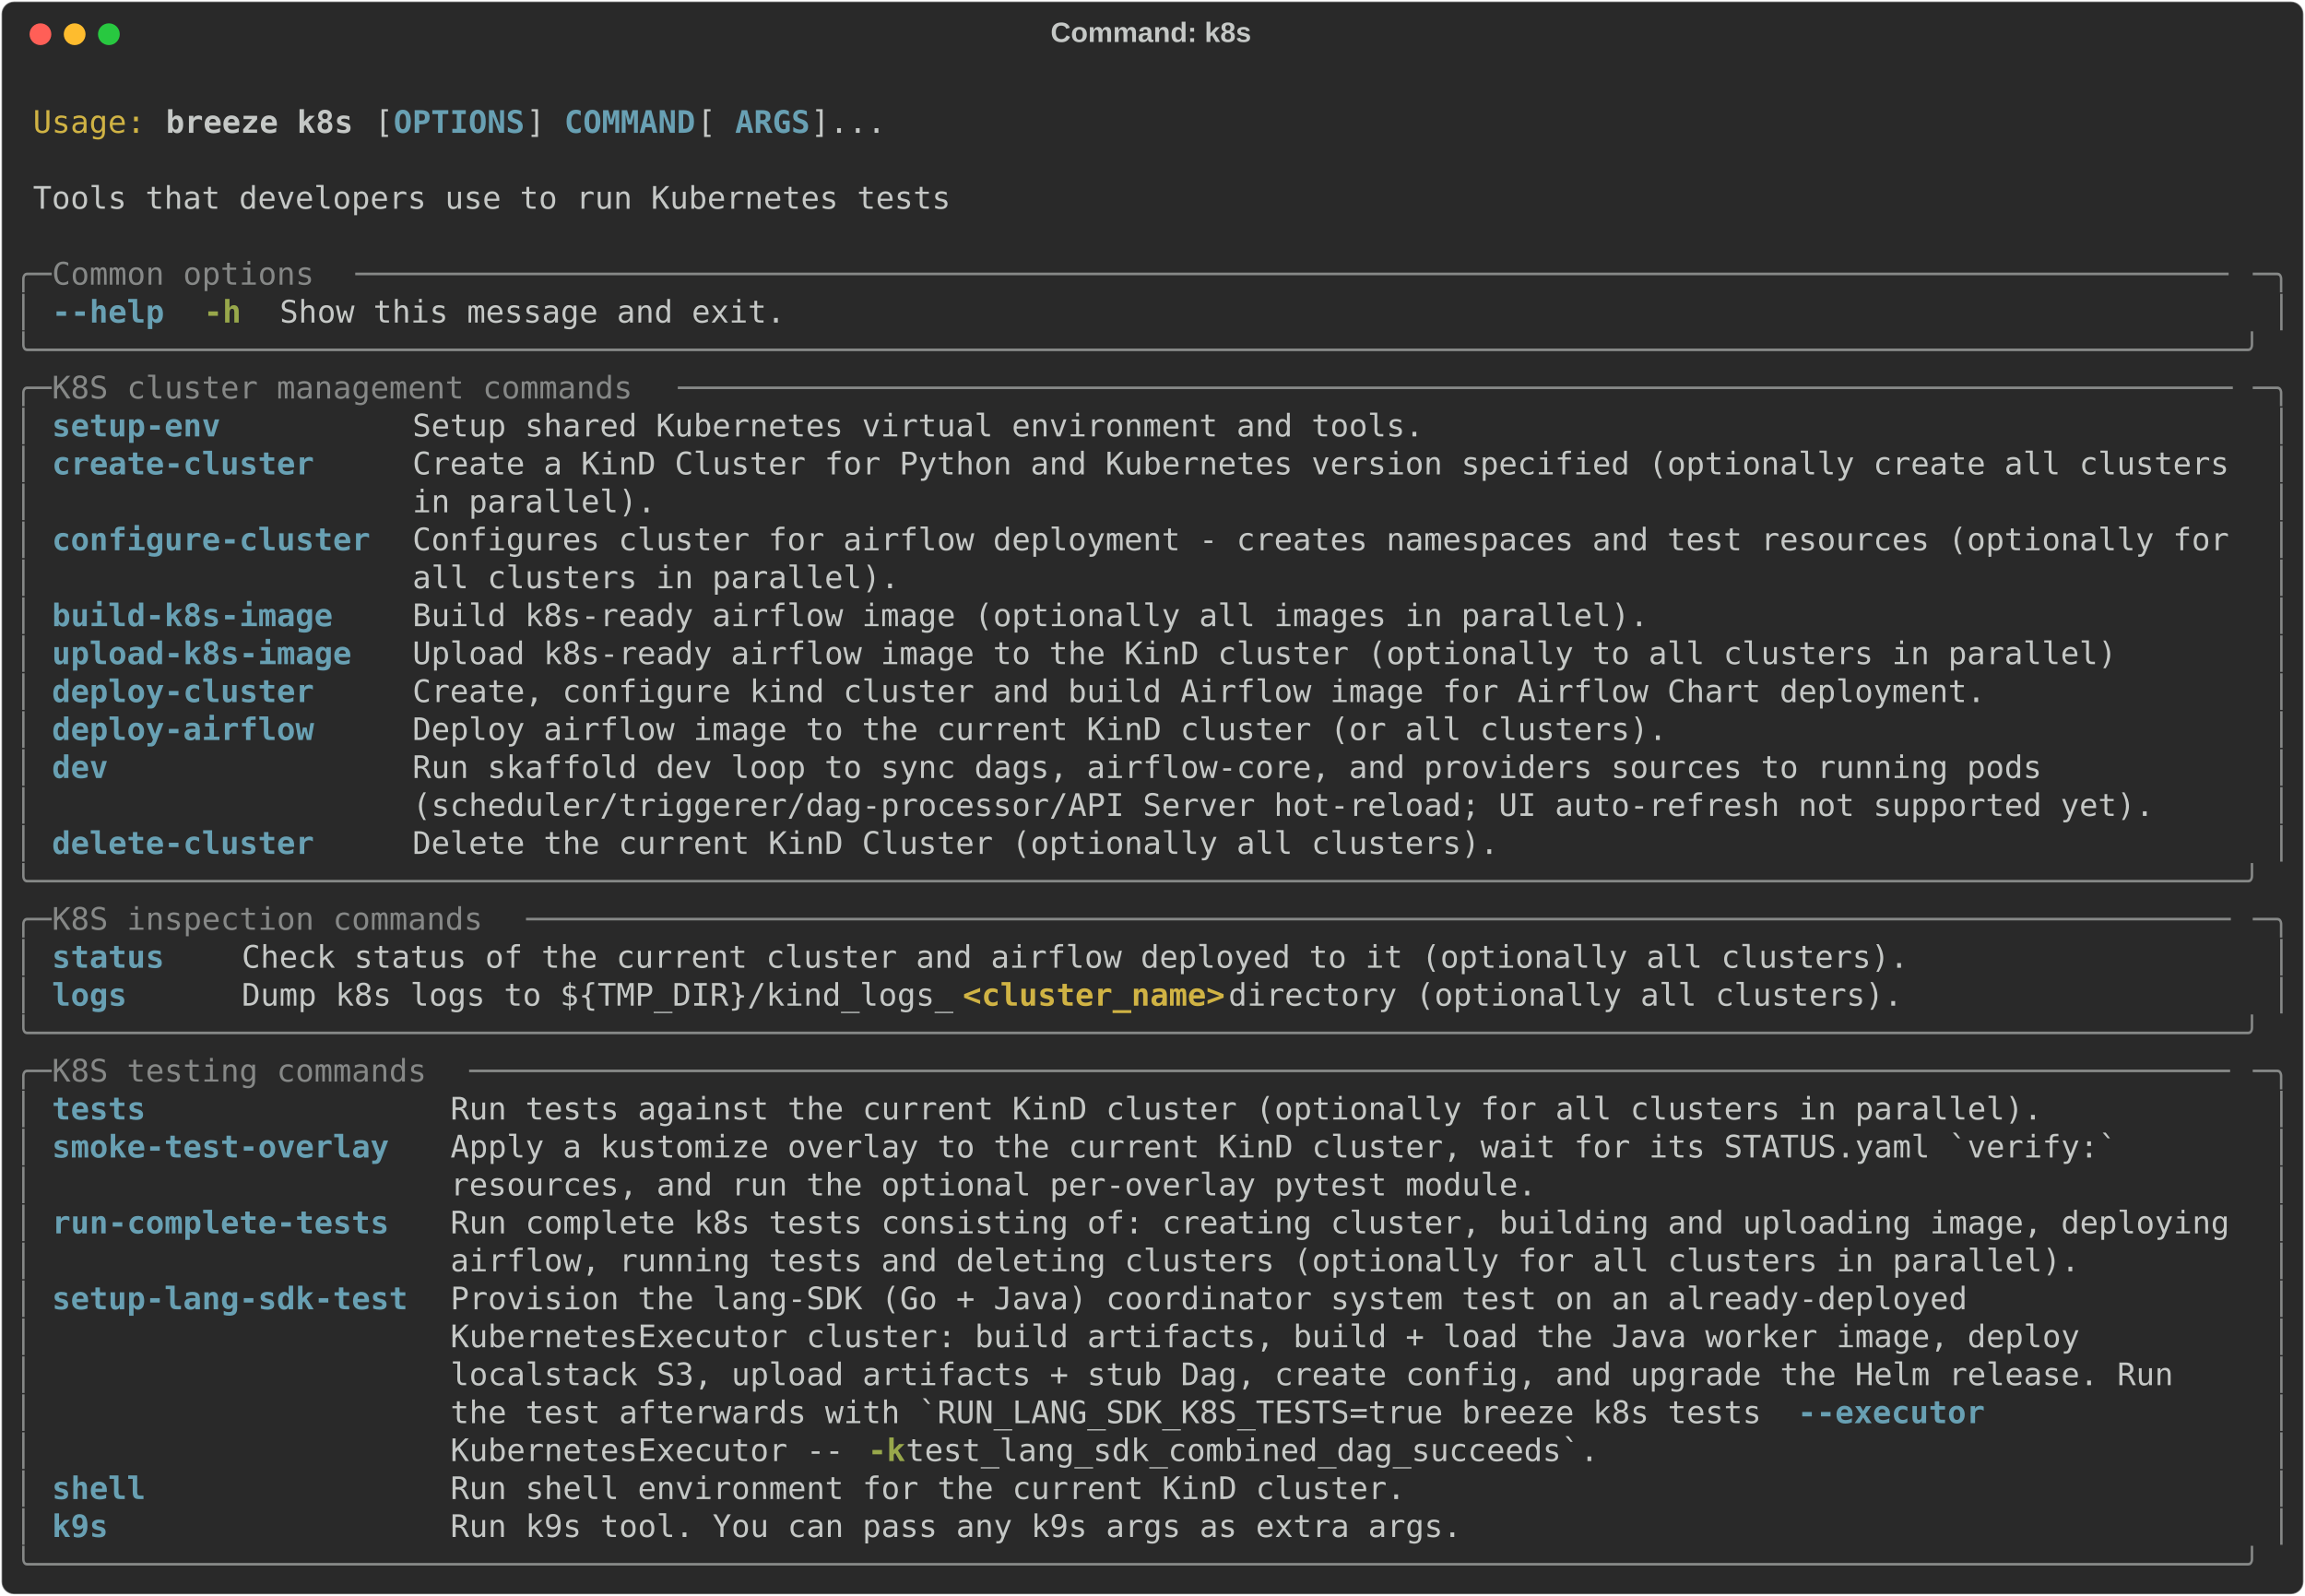
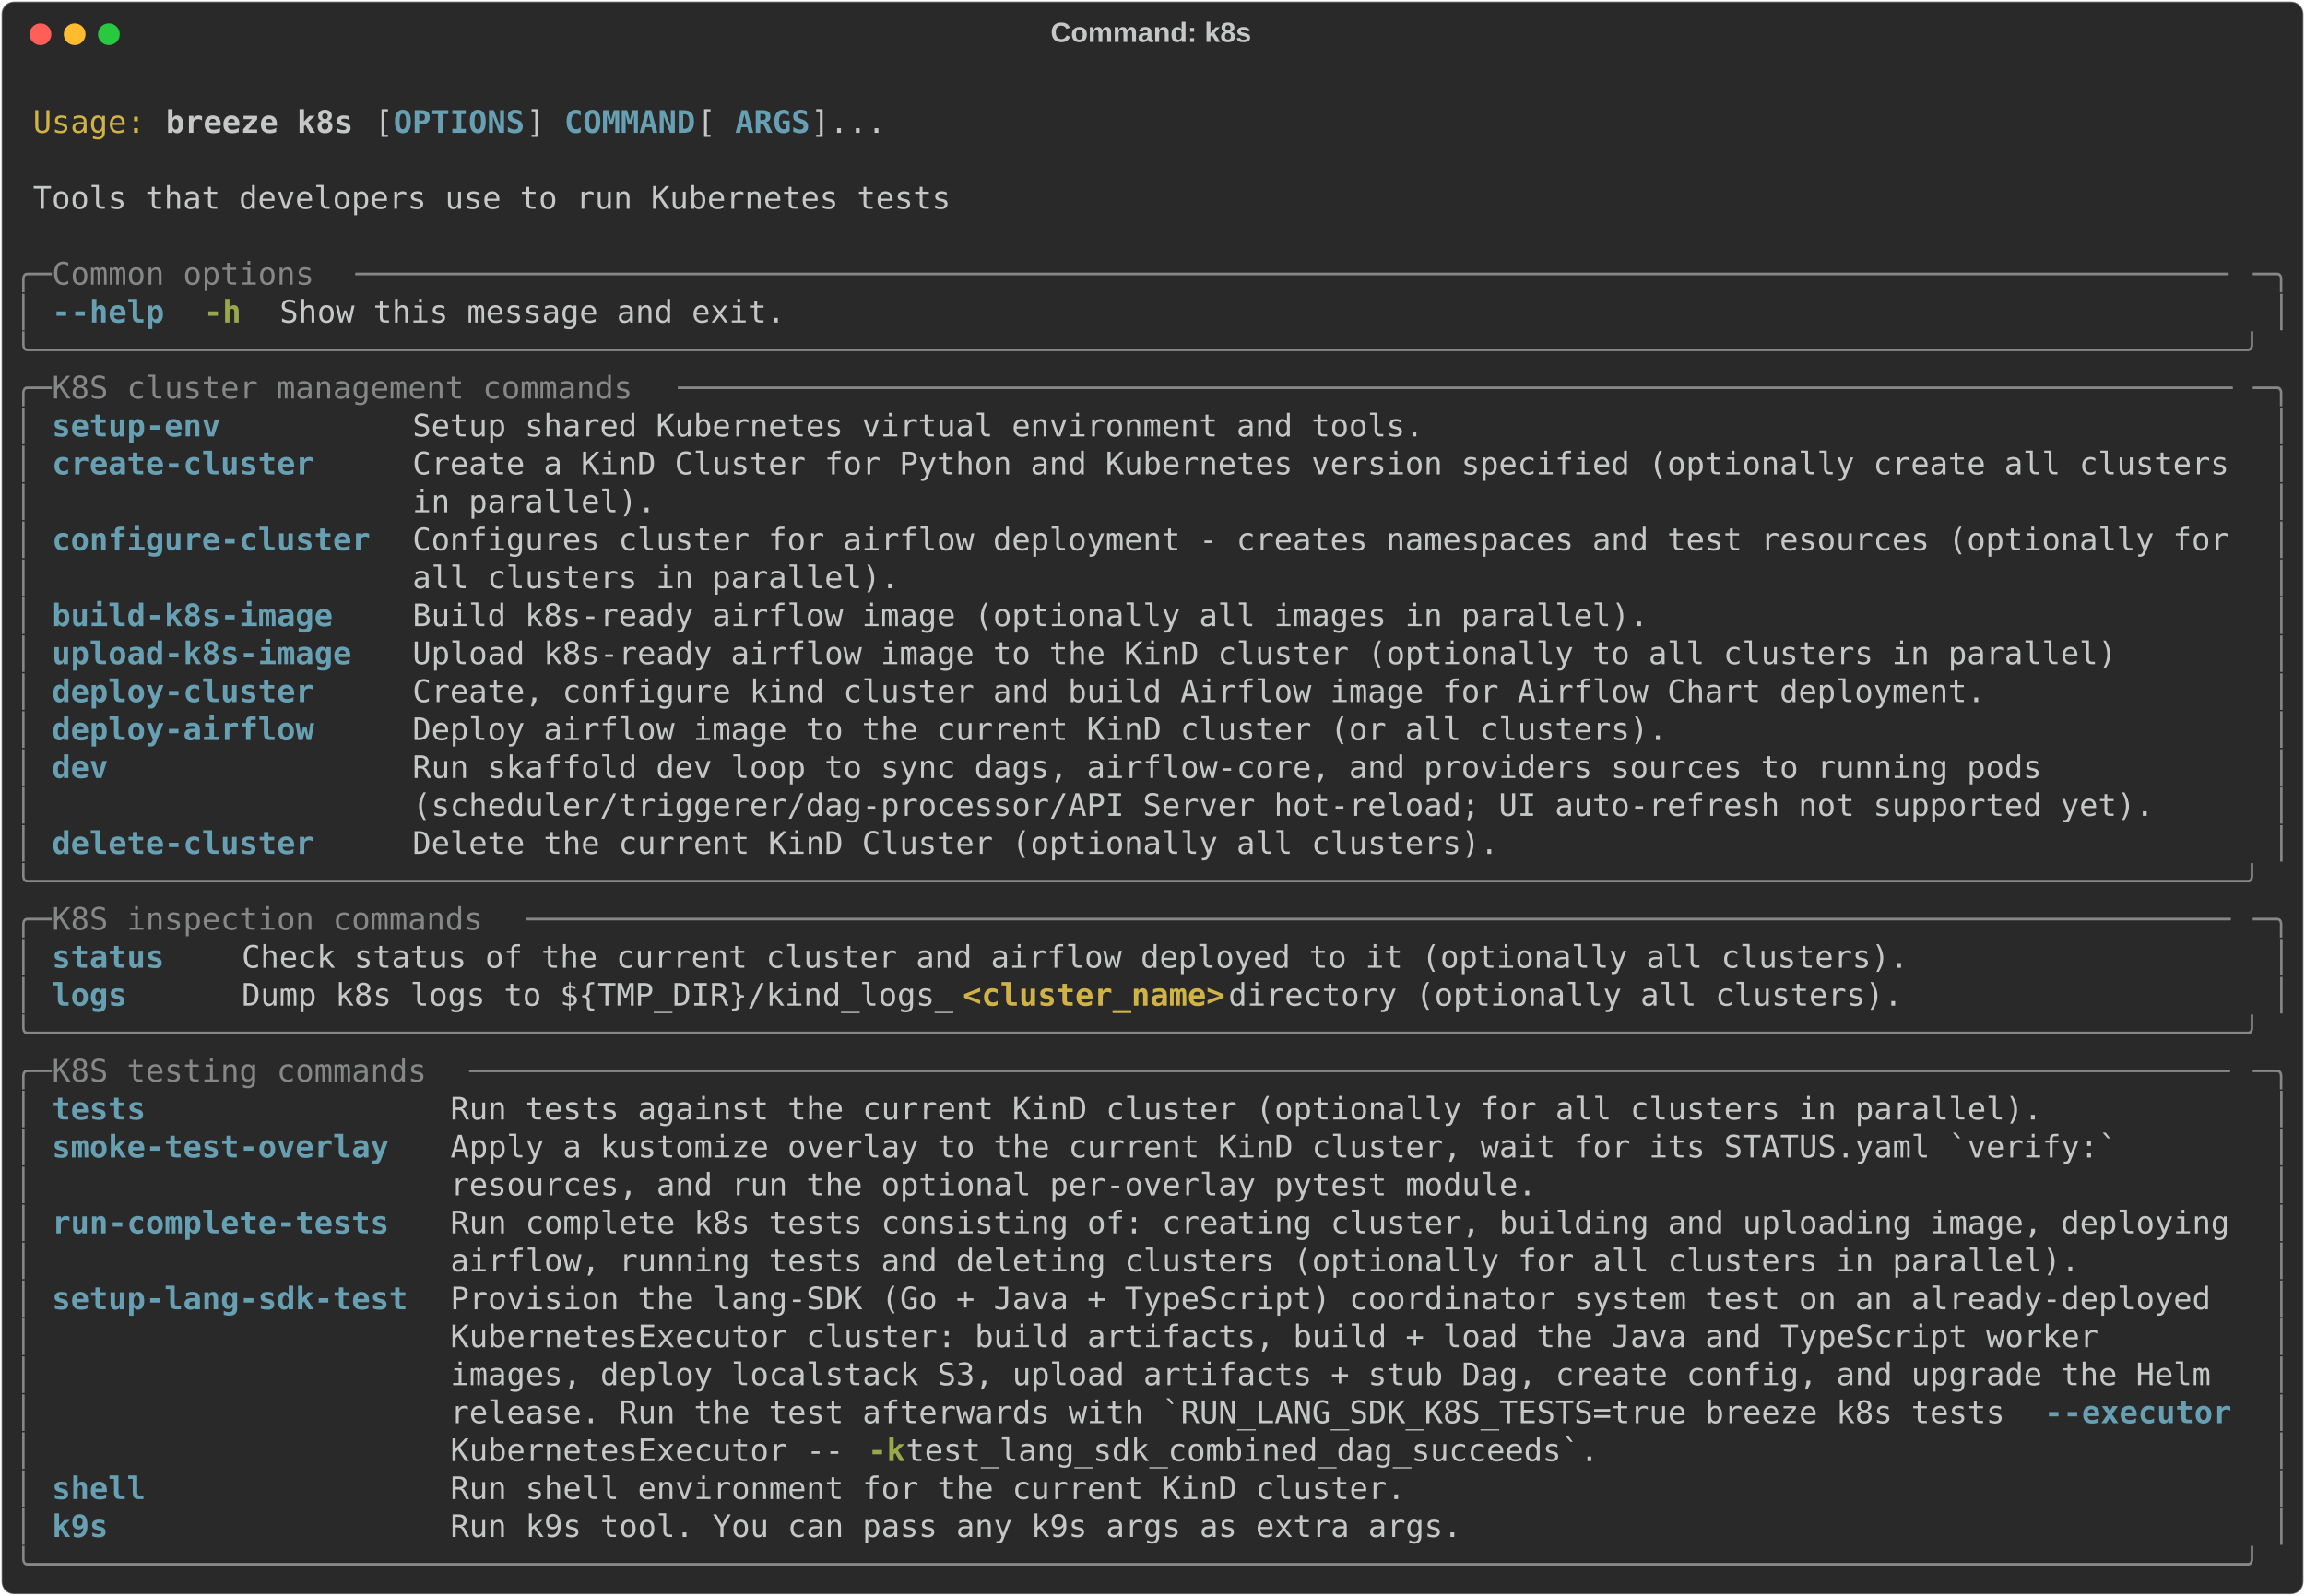
<svg xmlns="http://www.w3.org/2000/svg" class="rich-terminal" viewBox="0 0 1482 1026.0">
  <style>

    @font-face {
        font-family: "Fira Code";
        src: local("FiraCode-Regular"),
                url("https://cdnjs.cloudflare.com/ajax/libs/firacode/6.2.0/woff2/FiraCode-Regular.woff2") format("woff2"),
                url("https://cdnjs.cloudflare.com/ajax/libs/firacode/6.2.0/woff/FiraCode-Regular.woff") format("woff");
        font-style: normal;
        font-weight: 400;
    }
    @font-face {
        font-family: "Fira Code";
        src: local("FiraCode-Bold"),
                url("https://cdnjs.cloudflare.com/ajax/libs/firacode/6.2.0/woff2/FiraCode-Bold.woff2") format("woff2"),
                url("https://cdnjs.cloudflare.com/ajax/libs/firacode/6.2.0/woff/FiraCode-Bold.woff") format("woff");
        font-style: bold;
        font-weight: 700;
    }

    .breeze-k8s-matrix {
        font-family: Fira Code, monospace;
        font-size: 20px;
        line-height: 24.4px;
        font-variant-east-asian: full-width;
    }

    .breeze-k8s-title {
        font-size: 18px;
        font-weight: bold;
        font-family: arial;
    }

    .breeze-k8s-r1 { fill: #c5c8c6 }
.breeze-k8s-r2 { fill: #d0b344 }
.breeze-k8s-r3 { fill: #c5c8c6;font-weight: bold }
.breeze-k8s-r4 { fill: #68a0b3;font-weight: bold }
.breeze-k8s-r5 { fill: #868887 }
.breeze-k8s-r6 { fill: #98a84b;font-weight: bold }
.breeze-k8s-r7 { fill: #d0b344;font-weight: bold }
    </style>
  <defs>
    <clipPath id="breeze-k8s-clip-terminal">
      <rect x="0" y="0" width="1463.0" height="975.0" />
    </clipPath>
    <clipPath id="breeze-k8s-line-0">
      <rect x="0" y="1.5" width="1464" height="24.65" />
    </clipPath>
    <clipPath id="breeze-k8s-line-1">
      <rect x="0" y="25.9" width="1464" height="24.65" />
    </clipPath>
    <clipPath id="breeze-k8s-line-2">
      <rect x="0" y="50.3" width="1464" height="24.65" />
    </clipPath>
    <clipPath id="breeze-k8s-line-3">
      <rect x="0" y="74.7" width="1464" height="24.65" />
    </clipPath>
    <clipPath id="breeze-k8s-line-4">
      <rect x="0" y="99.1" width="1464" height="24.65" />
    </clipPath>
    <clipPath id="breeze-k8s-line-5">
      <rect x="0" y="123.5" width="1464" height="24.65" />
    </clipPath>
    <clipPath id="breeze-k8s-line-6">
      <rect x="0" y="147.9" width="1464" height="24.65" />
    </clipPath>
    <clipPath id="breeze-k8s-line-7">
      <rect x="0" y="172.3" width="1464" height="24.65" />
    </clipPath>
    <clipPath id="breeze-k8s-line-8">
      <rect x="0" y="196.7" width="1464" height="24.65" />
    </clipPath>
    <clipPath id="breeze-k8s-line-9">
      <rect x="0" y="221.1" width="1464" height="24.65" />
    </clipPath>
    <clipPath id="breeze-k8s-line-10">
      <rect x="0" y="245.5" width="1464" height="24.65" />
    </clipPath>
    <clipPath id="breeze-k8s-line-11">
      <rect x="0" y="269.9" width="1464" height="24.65" />
    </clipPath>
    <clipPath id="breeze-k8s-line-12">
      <rect x="0" y="294.3" width="1464" height="24.65" />
    </clipPath>
    <clipPath id="breeze-k8s-line-13">
      <rect x="0" y="318.7" width="1464" height="24.65" />
    </clipPath>
    <clipPath id="breeze-k8s-line-14">
      <rect x="0" y="343.1" width="1464" height="24.65" />
    </clipPath>
    <clipPath id="breeze-k8s-line-15">
      <rect x="0" y="367.5" width="1464" height="24.65" />
    </clipPath>
    <clipPath id="breeze-k8s-line-16">
      <rect x="0" y="391.9" width="1464" height="24.65" />
    </clipPath>
    <clipPath id="breeze-k8s-line-17">
      <rect x="0" y="416.3" width="1464" height="24.65" />
    </clipPath>
    <clipPath id="breeze-k8s-line-18">
      <rect x="0" y="440.7" width="1464" height="24.65" />
    </clipPath>
    <clipPath id="breeze-k8s-line-19">
      <rect x="0" y="465.1" width="1464" height="24.65" />
    </clipPath>
    <clipPath id="breeze-k8s-line-20">
      <rect x="0" y="489.5" width="1464" height="24.65" />
    </clipPath>
    <clipPath id="breeze-k8s-line-21">
      <rect x="0" y="513.9" width="1464" height="24.65" />
    </clipPath>
    <clipPath id="breeze-k8s-line-22">
      <rect x="0" y="538.3" width="1464" height="24.65" />
    </clipPath>
    <clipPath id="breeze-k8s-line-23">
      <rect x="0" y="562.7" width="1464" height="24.65" />
    </clipPath>
    <clipPath id="breeze-k8s-line-24">
      <rect x="0" y="587.1" width="1464" height="24.65" />
    </clipPath>
    <clipPath id="breeze-k8s-line-25">
      <rect x="0" y="611.5" width="1464" height="24.65" />
    </clipPath>
    <clipPath id="breeze-k8s-line-26">
      <rect x="0" y="635.9" width="1464" height="24.65" />
    </clipPath>
    <clipPath id="breeze-k8s-line-27">
      <rect x="0" y="660.3" width="1464" height="24.65" />
    </clipPath>
    <clipPath id="breeze-k8s-line-28">
      <rect x="0" y="684.7" width="1464" height="24.65" />
    </clipPath>
    <clipPath id="breeze-k8s-line-29">
      <rect x="0" y="709.1" width="1464" height="24.65" />
    </clipPath>
    <clipPath id="breeze-k8s-line-30">
      <rect x="0" y="733.5" width="1464" height="24.65" />
    </clipPath>
    <clipPath id="breeze-k8s-line-31">
      <rect x="0" y="757.9" width="1464" height="24.65" />
    </clipPath>
    <clipPath id="breeze-k8s-line-32">
      <rect x="0" y="782.3" width="1464" height="24.65" />
    </clipPath>
    <clipPath id="breeze-k8s-line-33">
      <rect x="0" y="806.7" width="1464" height="24.65" />
    </clipPath>
    <clipPath id="breeze-k8s-line-34">
      <rect x="0" y="831.1" width="1464" height="24.65" />
    </clipPath>
    <clipPath id="breeze-k8s-line-35">
      <rect x="0" y="855.5" width="1464" height="24.65" />
    </clipPath>
    <clipPath id="breeze-k8s-line-36">
      <rect x="0" y="879.9" width="1464" height="24.65" />
    </clipPath>
    <clipPath id="breeze-k8s-line-37">
      <rect x="0" y="904.3" width="1464" height="24.65" />
    </clipPath>
    <clipPath id="breeze-k8s-line-38">
      <rect x="0" y="928.7" width="1464" height="24.65" />
    </clipPath>
  </defs>
  <rect fill="#292929" stroke="rgba(255,255,255,0.35)" stroke-width="1" x="1" y="1" width="1480" height="1024" rx="8" />
  <text class="breeze-k8s-title" fill="#c5c8c6" text-anchor="middle" x="740" y="27">Command: k8s</text>
  <g transform="translate(26,22)">
    <circle cx="0" cy="0" r="7" fill="#ff5f57" />
    <circle cx="22" cy="0" r="7" fill="#febc2e" />
    <circle cx="44" cy="0" r="7" fill="#28c840" />
  </g>
  <g transform="translate(9, 41)" clip-path="url(#breeze-k8s-clip-terminal)">
    <g class="breeze-k8s-matrix">
      <text class="breeze-k8s-r1" x="1464" y="20" textLength="12.2" clip-path="url(#breeze-k8s-line-0)">
</text>
      <text class="breeze-k8s-r2" x="12.2" y="44.4" textLength="73.2" clip-path="url(#breeze-k8s-line-1)">Usage:</text>
      <text class="breeze-k8s-r3" x="97.6" y="44.4" textLength="122" clip-path="url(#breeze-k8s-line-1)">breeze k8s</text>
      <text class="breeze-k8s-r1" x="231.8" y="44.4" textLength="12.2" clip-path="url(#breeze-k8s-line-1)">[</text>
      <text class="breeze-k8s-r4" x="244" y="44.4" textLength="85.4" clip-path="url(#breeze-k8s-line-1)">OPTIONS</text>
      <text class="breeze-k8s-r1" x="329.4" y="44.4" textLength="24.4" clip-path="url(#breeze-k8s-line-1)">] </text>
      <text class="breeze-k8s-r4" x="353.8" y="44.4" textLength="85.4" clip-path="url(#breeze-k8s-line-1)">COMMAND</text>
      <text class="breeze-k8s-r1" x="439.2" y="44.4" textLength="24.4" clip-path="url(#breeze-k8s-line-1)"> [</text>
      <text class="breeze-k8s-r4" x="463.6" y="44.4" textLength="48.8" clip-path="url(#breeze-k8s-line-1)">ARGS</text>
      <text class="breeze-k8s-r1" x="512.4" y="44.4" textLength="48.8" clip-path="url(#breeze-k8s-line-1)">]...</text>
      <text class="breeze-k8s-r1" x="1464" y="44.4" textLength="12.2" clip-path="url(#breeze-k8s-line-1)">
</text>
      <text class="breeze-k8s-r1" x="1464" y="68.8" textLength="12.2" clip-path="url(#breeze-k8s-line-2)">
</text>
      <text class="breeze-k8s-r1" x="12.2" y="93.2" textLength="597.8" clip-path="url(#breeze-k8s-line-3)">Tools that developers use to run Kubernetes tests</text>
      <text class="breeze-k8s-r1" x="1464" y="93.2" textLength="12.2" clip-path="url(#breeze-k8s-line-3)">
</text>
      <text class="breeze-k8s-r1" x="1464" y="117.6" textLength="12.2" clip-path="url(#breeze-k8s-line-4)">
</text>
      <text class="breeze-k8s-r5" x="0" y="142" textLength="24.4" clip-path="url(#breeze-k8s-line-5)">╭─</text>
      <text class="breeze-k8s-r5" x="24.4" y="142" textLength="195.2" clip-path="url(#breeze-k8s-line-5)"> Common options </text>
      <text class="breeze-k8s-r5" x="219.6" y="142" textLength="1220" clip-path="url(#breeze-k8s-line-5)">────────────────────────────────────────────────────────────────────────────────────────────────────</text>
      <text class="breeze-k8s-r5" x="1439.6" y="142" textLength="24.4" clip-path="url(#breeze-k8s-line-5)">─╮</text>
      <text class="breeze-k8s-r1" x="1464" y="142" textLength="12.2" clip-path="url(#breeze-k8s-line-5)">
</text>
      <text class="breeze-k8s-r5" x="0" y="166.4" textLength="12.2" clip-path="url(#breeze-k8s-line-6)">│</text>
      <text class="breeze-k8s-r4" x="24.4" y="166.4" textLength="73.2" clip-path="url(#breeze-k8s-line-6)">--help</text>
      <text class="breeze-k8s-r6" x="122" y="166.4" textLength="24.4" clip-path="url(#breeze-k8s-line-6)">-h</text>
      <text class="breeze-k8s-r1" x="170.8" y="166.4" textLength="329.4" clip-path="url(#breeze-k8s-line-6)">Show this message and exit.</text>
      <text class="breeze-k8s-r5" x="1451.8" y="166.4" textLength="12.2" clip-path="url(#breeze-k8s-line-6)">│</text>
      <text class="breeze-k8s-r1" x="1464" y="166.4" textLength="12.2" clip-path="url(#breeze-k8s-line-6)">
</text>
      <text class="breeze-k8s-r5" x="0" y="190.8" textLength="1464" clip-path="url(#breeze-k8s-line-7)">╰──────────────────────────────────────────────────────────────────────────────────────────────────────────────────────╯</text>
      <text class="breeze-k8s-r1" x="1464" y="190.8" textLength="12.2" clip-path="url(#breeze-k8s-line-7)">
</text>
      <text class="breeze-k8s-r5" x="0" y="215.2" textLength="24.4" clip-path="url(#breeze-k8s-line-8)">╭─</text>
      <text class="breeze-k8s-r5" x="24.4" y="215.2" textLength="402.6" clip-path="url(#breeze-k8s-line-8)"> K8S cluster management commands </text>
      <text class="breeze-k8s-r5" x="427" y="215.2" textLength="1012.6" clip-path="url(#breeze-k8s-line-8)">───────────────────────────────────────────────────────────────────────────────────</text>
      <text class="breeze-k8s-r5" x="1439.6" y="215.2" textLength="24.4" clip-path="url(#breeze-k8s-line-8)">─╮</text>
      <text class="breeze-k8s-r1" x="1464" y="215.2" textLength="12.2" clip-path="url(#breeze-k8s-line-8)">
</text>
      <text class="breeze-k8s-r5" x="0" y="239.6" textLength="12.2" clip-path="url(#breeze-k8s-line-9)">│</text>
      <text class="breeze-k8s-r4" x="24.4" y="239.6" textLength="207.4" clip-path="url(#breeze-k8s-line-9)">setup-env        </text>
      <text class="breeze-k8s-r1" x="256.2" y="239.6" textLength="1183.4" clip-path="url(#breeze-k8s-line-9)">Setup shared Kubernetes virtual environment and tools.                                           </text>
      <text class="breeze-k8s-r5" x="1451.8" y="239.6" textLength="12.2" clip-path="url(#breeze-k8s-line-9)">│</text>
      <text class="breeze-k8s-r1" x="1464" y="239.6" textLength="12.2" clip-path="url(#breeze-k8s-line-9)">
</text>
      <text class="breeze-k8s-r5" x="0" y="264" textLength="12.2" clip-path="url(#breeze-k8s-line-10)">│</text>
      <text class="breeze-k8s-r4" x="24.4" y="264" textLength="207.4" clip-path="url(#breeze-k8s-line-10)">create-cluster   </text>
      <text class="breeze-k8s-r1" x="256.2" y="264" textLength="1183.4" clip-path="url(#breeze-k8s-line-10)">Create a KinD Cluster for Python and Kubernetes version specified (optionally create all clusters</text>
      <text class="breeze-k8s-r5" x="1451.8" y="264" textLength="12.2" clip-path="url(#breeze-k8s-line-10)">│</text>
      <text class="breeze-k8s-r1" x="1464" y="264" textLength="12.2" clip-path="url(#breeze-k8s-line-10)">
</text>
      <text class="breeze-k8s-r5" x="0" y="288.4" textLength="12.2" clip-path="url(#breeze-k8s-line-11)">│</text>
      <text class="breeze-k8s-r1" x="256.2" y="288.4" textLength="1183.4" clip-path="url(#breeze-k8s-line-11)">in parallel).                                                                                    </text>
      <text class="breeze-k8s-r5" x="1451.8" y="288.4" textLength="12.2" clip-path="url(#breeze-k8s-line-11)">│</text>
      <text class="breeze-k8s-r1" x="1464" y="288.4" textLength="12.2" clip-path="url(#breeze-k8s-line-11)">
</text>
      <text class="breeze-k8s-r5" x="0" y="312.8" textLength="12.2" clip-path="url(#breeze-k8s-line-12)">│</text>
      <text class="breeze-k8s-r4" x="24.4" y="312.8" textLength="207.4" clip-path="url(#breeze-k8s-line-12)">configure-cluster</text>
      <text class="breeze-k8s-r1" x="256.2" y="312.8" textLength="1183.4" clip-path="url(#breeze-k8s-line-12)">Configures cluster for airflow deployment - creates namespaces and test resources (optionally for</text>
      <text class="breeze-k8s-r5" x="1451.8" y="312.8" textLength="12.2" clip-path="url(#breeze-k8s-line-12)">│</text>
      <text class="breeze-k8s-r1" x="1464" y="312.8" textLength="12.2" clip-path="url(#breeze-k8s-line-12)">
</text>
      <text class="breeze-k8s-r5" x="0" y="337.2" textLength="12.2" clip-path="url(#breeze-k8s-line-13)">│</text>
      <text class="breeze-k8s-r1" x="256.2" y="337.2" textLength="1183.4" clip-path="url(#breeze-k8s-line-13)">all clusters in parallel).                                                                       </text>
      <text class="breeze-k8s-r5" x="1451.8" y="337.2" textLength="12.2" clip-path="url(#breeze-k8s-line-13)">│</text>
      <text class="breeze-k8s-r1" x="1464" y="337.2" textLength="12.2" clip-path="url(#breeze-k8s-line-13)">
</text>
      <text class="breeze-k8s-r5" x="0" y="361.6" textLength="12.2" clip-path="url(#breeze-k8s-line-14)">│</text>
      <text class="breeze-k8s-r4" x="24.4" y="361.6" textLength="207.4" clip-path="url(#breeze-k8s-line-14)">build-k8s-image  </text>
      <text class="breeze-k8s-r1" x="256.2" y="361.6" textLength="1183.4" clip-path="url(#breeze-k8s-line-14)">Build k8s-ready airflow image (optionally all images in parallel).                               </text>
      <text class="breeze-k8s-r5" x="1451.8" y="361.6" textLength="12.2" clip-path="url(#breeze-k8s-line-14)">│</text>
      <text class="breeze-k8s-r1" x="1464" y="361.6" textLength="12.2" clip-path="url(#breeze-k8s-line-14)">
</text>
      <text class="breeze-k8s-r5" x="0" y="386" textLength="12.2" clip-path="url(#breeze-k8s-line-15)">│</text>
      <text class="breeze-k8s-r4" x="24.4" y="386" textLength="207.4" clip-path="url(#breeze-k8s-line-15)">upload-k8s-image </text>
      <text class="breeze-k8s-r1" x="256.2" y="386" textLength="1183.4" clip-path="url(#breeze-k8s-line-15)">Upload k8s-ready airflow image to the KinD cluster (optionally to all clusters in parallel)      </text>
      <text class="breeze-k8s-r5" x="1451.8" y="386" textLength="12.2" clip-path="url(#breeze-k8s-line-15)">│</text>
      <text class="breeze-k8s-r1" x="1464" y="386" textLength="12.2" clip-path="url(#breeze-k8s-line-15)">
</text>
      <text class="breeze-k8s-r5" x="0" y="410.4" textLength="12.2" clip-path="url(#breeze-k8s-line-16)">│</text>
      <text class="breeze-k8s-r4" x="24.4" y="410.4" textLength="207.4" clip-path="url(#breeze-k8s-line-16)">deploy-cluster   </text>
      <text class="breeze-k8s-r1" x="256.2" y="410.4" textLength="1183.4" clip-path="url(#breeze-k8s-line-16)">Create, configure kind cluster and build Airflow image for Airflow Chart deployment.             </text>
      <text class="breeze-k8s-r5" x="1451.8" y="410.4" textLength="12.2" clip-path="url(#breeze-k8s-line-16)">│</text>
      <text class="breeze-k8s-r1" x="1464" y="410.4" textLength="12.2" clip-path="url(#breeze-k8s-line-16)">
</text>
      <text class="breeze-k8s-r5" x="0" y="434.8" textLength="12.2" clip-path="url(#breeze-k8s-line-17)">│</text>
      <text class="breeze-k8s-r4" x="24.4" y="434.8" textLength="207.4" clip-path="url(#breeze-k8s-line-17)">deploy-airflow   </text>
      <text class="breeze-k8s-r1" x="256.2" y="434.8" textLength="1183.4" clip-path="url(#breeze-k8s-line-17)">Deploy airflow image to the current KinD cluster (or all clusters).                              </text>
      <text class="breeze-k8s-r5" x="1451.8" y="434.8" textLength="12.2" clip-path="url(#breeze-k8s-line-17)">│</text>
      <text class="breeze-k8s-r1" x="1464" y="434.8" textLength="12.2" clip-path="url(#breeze-k8s-line-17)">
</text>
      <text class="breeze-k8s-r5" x="0" y="459.2" textLength="12.2" clip-path="url(#breeze-k8s-line-18)">│</text>
      <text class="breeze-k8s-r4" x="24.4" y="459.2" textLength="207.4" clip-path="url(#breeze-k8s-line-18)">dev              </text>
      <text class="breeze-k8s-r1" x="256.2" y="459.2" textLength="1183.4" clip-path="url(#breeze-k8s-line-18)">Run skaffold dev loop to sync dags, airflow-core, and providers sources to running pods          </text>
      <text class="breeze-k8s-r5" x="1451.8" y="459.2" textLength="12.2" clip-path="url(#breeze-k8s-line-18)">│</text>
      <text class="breeze-k8s-r1" x="1464" y="459.2" textLength="12.2" clip-path="url(#breeze-k8s-line-18)">
</text>
      <text class="breeze-k8s-r5" x="0" y="483.6" textLength="12.2" clip-path="url(#breeze-k8s-line-19)">│</text>
      <text class="breeze-k8s-r1" x="256.2" y="483.6" textLength="1183.4" clip-path="url(#breeze-k8s-line-19)">(scheduler/triggerer/dag-processor/API Server hot-reload; UI auto-refresh not supported yet).    </text>
      <text class="breeze-k8s-r5" x="1451.8" y="483.6" textLength="12.2" clip-path="url(#breeze-k8s-line-19)">│</text>
      <text class="breeze-k8s-r1" x="1464" y="483.6" textLength="12.2" clip-path="url(#breeze-k8s-line-19)">
</text>
      <text class="breeze-k8s-r5" x="0" y="508" textLength="12.2" clip-path="url(#breeze-k8s-line-20)">│</text>
      <text class="breeze-k8s-r4" x="24.4" y="508" textLength="207.4" clip-path="url(#breeze-k8s-line-20)">delete-cluster   </text>
      <text class="breeze-k8s-r1" x="256.2" y="508" textLength="1183.4" clip-path="url(#breeze-k8s-line-20)">Delete the current KinD Cluster (optionally all clusters).                                       </text>
      <text class="breeze-k8s-r5" x="1451.8" y="508" textLength="12.2" clip-path="url(#breeze-k8s-line-20)">│</text>
      <text class="breeze-k8s-r1" x="1464" y="508" textLength="12.2" clip-path="url(#breeze-k8s-line-20)">
</text>
      <text class="breeze-k8s-r5" x="0" y="532.4" textLength="1464" clip-path="url(#breeze-k8s-line-21)">╰──────────────────────────────────────────────────────────────────────────────────────────────────────────────────────╯</text>
      <text class="breeze-k8s-r1" x="1464" y="532.4" textLength="12.2" clip-path="url(#breeze-k8s-line-21)">
</text>
      <text class="breeze-k8s-r5" x="0" y="556.8" textLength="24.4" clip-path="url(#breeze-k8s-line-22)">╭─</text>
      <text class="breeze-k8s-r5" x="24.4" y="556.8" textLength="305" clip-path="url(#breeze-k8s-line-22)"> K8S inspection commands </text>
      <text class="breeze-k8s-r5" x="329.4" y="556.8" textLength="1110.2" clip-path="url(#breeze-k8s-line-22)">───────────────────────────────────────────────────────────────────────────────────────────</text>
      <text class="breeze-k8s-r5" x="1439.6" y="556.8" textLength="24.4" clip-path="url(#breeze-k8s-line-22)">─╮</text>
      <text class="breeze-k8s-r1" x="1464" y="556.8" textLength="12.2" clip-path="url(#breeze-k8s-line-22)">
</text>
      <text class="breeze-k8s-r5" x="0" y="581.2" textLength="12.2" clip-path="url(#breeze-k8s-line-23)">│</text>
      <text class="breeze-k8s-r4" x="24.4" y="581.2" textLength="97.6" clip-path="url(#breeze-k8s-line-23)">status  </text>
      <text class="breeze-k8s-r1" x="146.4" y="581.2" textLength="1293.2" clip-path="url(#breeze-k8s-line-23)">Check status of the current cluster and airflow deployed to it (optionally all clusters).                 </text>
      <text class="breeze-k8s-r5" x="1451.8" y="581.2" textLength="12.2" clip-path="url(#breeze-k8s-line-23)">│</text>
      <text class="breeze-k8s-r1" x="1464" y="581.2" textLength="12.2" clip-path="url(#breeze-k8s-line-23)">
</text>
      <text class="breeze-k8s-r5" x="0" y="605.6" textLength="12.2" clip-path="url(#breeze-k8s-line-24)">│</text>
      <text class="breeze-k8s-r4" x="24.4" y="605.6" textLength="97.6" clip-path="url(#breeze-k8s-line-24)">logs    </text>
      <text class="breeze-k8s-r1" x="146.4" y="605.6" textLength="463.6" clip-path="url(#breeze-k8s-line-24)">Dump k8s logs to ${TMP_DIR}/kind_logs_</text>
      <text class="breeze-k8s-r7" x="610" y="605.6" textLength="170.8" clip-path="url(#breeze-k8s-line-24)">&lt;cluster_name&gt;</text>
      <text class="breeze-k8s-r1" x="780.8" y="605.6" textLength="658.8" clip-path="url(#breeze-k8s-line-24)"> directory (optionally all clusters).                 </text>
      <text class="breeze-k8s-r5" x="1451.8" y="605.6" textLength="12.2" clip-path="url(#breeze-k8s-line-24)">│</text>
      <text class="breeze-k8s-r1" x="1464" y="605.6" textLength="12.2" clip-path="url(#breeze-k8s-line-24)">
</text>
      <text class="breeze-k8s-r5" x="0" y="630" textLength="1464" clip-path="url(#breeze-k8s-line-25)">╰──────────────────────────────────────────────────────────────────────────────────────────────────────────────────────╯</text>
      <text class="breeze-k8s-r1" x="1464" y="630" textLength="12.2" clip-path="url(#breeze-k8s-line-25)">
</text>
      <text class="breeze-k8s-r5" x="0" y="654.4" textLength="24.4" clip-path="url(#breeze-k8s-line-26)">╭─</text>
      <text class="breeze-k8s-r5" x="24.4" y="654.4" textLength="268.4" clip-path="url(#breeze-k8s-line-26)"> K8S testing commands </text>
      <text class="breeze-k8s-r5" x="292.8" y="654.4" textLength="1146.8" clip-path="url(#breeze-k8s-line-26)">──────────────────────────────────────────────────────────────────────────────────────────────</text>
      <text class="breeze-k8s-r5" x="1439.6" y="654.4" textLength="24.4" clip-path="url(#breeze-k8s-line-26)">─╮</text>
      <text class="breeze-k8s-r1" x="1464" y="654.4" textLength="12.2" clip-path="url(#breeze-k8s-line-26)">
</text>
      <text class="breeze-k8s-r5" x="0" y="678.8" textLength="12.2" clip-path="url(#breeze-k8s-line-27)">│</text>
      <text class="breeze-k8s-r4" x="24.4" y="678.8" textLength="231.8" clip-path="url(#breeze-k8s-line-27)">tests              </text>
      <text class="breeze-k8s-r1" x="280.6" y="678.8" textLength="1159" clip-path="url(#breeze-k8s-line-27)">Run tests against the current KinD cluster (optionally for all clusters in parallel).          </text>
      <text class="breeze-k8s-r5" x="1451.8" y="678.8" textLength="12.2" clip-path="url(#breeze-k8s-line-27)">│</text>
      <text class="breeze-k8s-r1" x="1464" y="678.8" textLength="12.2" clip-path="url(#breeze-k8s-line-27)">
</text>
      <text class="breeze-k8s-r5" x="0" y="703.2" textLength="12.2" clip-path="url(#breeze-k8s-line-28)">│</text>
      <text class="breeze-k8s-r4" x="24.4" y="703.2" textLength="231.8" clip-path="url(#breeze-k8s-line-28)">smoke-test-overlay </text>
      <text class="breeze-k8s-r1" x="280.6" y="703.2" textLength="1159" clip-path="url(#breeze-k8s-line-28)">Apply a kustomize overlay to the current KinD cluster, wait for its STATUS.yaml `verify:`      </text>
      <text class="breeze-k8s-r5" x="1451.8" y="703.2" textLength="12.2" clip-path="url(#breeze-k8s-line-28)">│</text>
      <text class="breeze-k8s-r1" x="1464" y="703.2" textLength="12.2" clip-path="url(#breeze-k8s-line-28)">
</text>
      <text class="breeze-k8s-r5" x="0" y="727.6" textLength="12.2" clip-path="url(#breeze-k8s-line-29)">│</text>
      <text class="breeze-k8s-r1" x="280.6" y="727.6" textLength="1159" clip-path="url(#breeze-k8s-line-29)">resources, and run the optional per-overlay pytest module.                                     </text>
      <text class="breeze-k8s-r5" x="1451.8" y="727.6" textLength="12.2" clip-path="url(#breeze-k8s-line-29)">│</text>
      <text class="breeze-k8s-r1" x="1464" y="727.6" textLength="12.2" clip-path="url(#breeze-k8s-line-29)">
</text>
      <text class="breeze-k8s-r5" x="0" y="752" textLength="12.2" clip-path="url(#breeze-k8s-line-30)">│</text>
      <text class="breeze-k8s-r4" x="24.4" y="752" textLength="231.8" clip-path="url(#breeze-k8s-line-30)">run-complete-tests </text>
      <text class="breeze-k8s-r1" x="280.6" y="752" textLength="1159" clip-path="url(#breeze-k8s-line-30)">Run complete k8s tests consisting of: creating cluster, building and uploading image, deploying</text>
      <text class="breeze-k8s-r5" x="1451.8" y="752" textLength="12.2" clip-path="url(#breeze-k8s-line-30)">│</text>
      <text class="breeze-k8s-r1" x="1464" y="752" textLength="12.2" clip-path="url(#breeze-k8s-line-30)">
</text>
      <text class="breeze-k8s-r5" x="0" y="776.4" textLength="12.2" clip-path="url(#breeze-k8s-line-31)">│</text>
      <text class="breeze-k8s-r1" x="280.6" y="776.4" textLength="1159" clip-path="url(#breeze-k8s-line-31)">airflow, running tests and deleting clusters (optionally for all clusters in parallel).        </text>
      <text class="breeze-k8s-r5" x="1451.8" y="776.4" textLength="12.2" clip-path="url(#breeze-k8s-line-31)">│</text>
      <text class="breeze-k8s-r1" x="1464" y="776.4" textLength="12.2" clip-path="url(#breeze-k8s-line-31)">
</text>
      <text class="breeze-k8s-r5" x="0" y="800.8" textLength="12.2" clip-path="url(#breeze-k8s-line-32)">│</text>
      <text class="breeze-k8s-r4" x="24.4" y="800.8" textLength="231.8" clip-path="url(#breeze-k8s-line-32)">setup-lang-sdk-test</text>
-       <text class="breeze-k8s-r1" x="280.6" y="800.8" textLength="1159" clip-path="url(#breeze-k8s-line-32)">Provision the lang-SDK (Go + Java) coordinator system test on an already-deployed              </text>
+       <text class="breeze-k8s-r1" x="280.6" y="800.8" textLength="1159" clip-path="url(#breeze-k8s-line-32)">Provision the lang-SDK (Go + Java + TypeScript) coordinator system test on an already-deployed </text>
      <text class="breeze-k8s-r5" x="1451.8" y="800.8" textLength="12.2" clip-path="url(#breeze-k8s-line-32)">│</text>
      <text class="breeze-k8s-r1" x="1464" y="800.8" textLength="12.2" clip-path="url(#breeze-k8s-line-32)">
</text>
      <text class="breeze-k8s-r5" x="0" y="825.2" textLength="12.2" clip-path="url(#breeze-k8s-line-33)">│</text>
-       <text class="breeze-k8s-r1" x="280.6" y="825.2" textLength="1159" clip-path="url(#breeze-k8s-line-33)">KubernetesExecutor cluster: build artifacts, build + load the Java worker image, deploy        </text>
+       <text class="breeze-k8s-r1" x="280.6" y="825.2" textLength="1159" clip-path="url(#breeze-k8s-line-33)">KubernetesExecutor cluster: build artifacts, build + load the Java and TypeScript worker       </text>
      <text class="breeze-k8s-r5" x="1451.8" y="825.2" textLength="12.2" clip-path="url(#breeze-k8s-line-33)">│</text>
      <text class="breeze-k8s-r1" x="1464" y="825.2" textLength="12.2" clip-path="url(#breeze-k8s-line-33)">
</text>
      <text class="breeze-k8s-r5" x="0" y="849.6" textLength="12.2" clip-path="url(#breeze-k8s-line-34)">│</text>
-       <text class="breeze-k8s-r1" x="280.6" y="849.6" textLength="1159" clip-path="url(#breeze-k8s-line-34)">localstack S3, upload artifacts + stub Dag, create config, and upgrade the Helm release. Run   </text>
+       <text class="breeze-k8s-r1" x="280.6" y="849.6" textLength="1159" clip-path="url(#breeze-k8s-line-34)">images, deploy localstack S3, upload artifacts + stub Dag, create config, and upgrade the Helm </text>
      <text class="breeze-k8s-r5" x="1451.8" y="849.6" textLength="12.2" clip-path="url(#breeze-k8s-line-34)">│</text>
      <text class="breeze-k8s-r1" x="1464" y="849.6" textLength="12.2" clip-path="url(#breeze-k8s-line-34)">
</text>
      <text class="breeze-k8s-r5" x="0" y="874" textLength="12.2" clip-path="url(#breeze-k8s-line-35)">│</text>
-       <text class="breeze-k8s-r1" x="280.6" y="874" textLength="866.2" clip-path="url(#breeze-k8s-line-35)">the test afterwards with `RUN_LANG_SDK_K8S_TESTS=true breeze k8s tests </text>
-       <text class="breeze-k8s-r4" x="1146.8" y="874" textLength="122" clip-path="url(#breeze-k8s-line-35)">--executor</text>
+       <text class="breeze-k8s-r1" x="280.6" y="874" textLength="1024.8" clip-path="url(#breeze-k8s-line-35)">release. Run the test afterwards with `RUN_LANG_SDK_K8S_TESTS=true breeze k8s tests </text>
+       <text class="breeze-k8s-r4" x="1305.4" y="874" textLength="122" clip-path="url(#breeze-k8s-line-35)">--executor</text>
      <text class="breeze-k8s-r5" x="1451.8" y="874" textLength="12.2" clip-path="url(#breeze-k8s-line-35)">│</text>
      <text class="breeze-k8s-r1" x="1464" y="874" textLength="12.2" clip-path="url(#breeze-k8s-line-35)">
</text>
      <text class="breeze-k8s-r5" x="0" y="898.4" textLength="12.2" clip-path="url(#breeze-k8s-line-36)">│</text>
      <text class="breeze-k8s-r1" x="280.6" y="898.4" textLength="268.4" clip-path="url(#breeze-k8s-line-36)">KubernetesExecutor -- </text>
      <text class="breeze-k8s-r6" x="549" y="898.4" textLength="24.4" clip-path="url(#breeze-k8s-line-36)">-k</text>
      <text class="breeze-k8s-r1" x="573.4" y="898.4" textLength="866.2" clip-path="url(#breeze-k8s-line-36)"> test_lang_sdk_combined_dag_succeeds`.                                 </text>
      <text class="breeze-k8s-r5" x="1451.8" y="898.4" textLength="12.2" clip-path="url(#breeze-k8s-line-36)">│</text>
      <text class="breeze-k8s-r1" x="1464" y="898.4" textLength="12.2" clip-path="url(#breeze-k8s-line-36)">
</text>
      <text class="breeze-k8s-r5" x="0" y="922.8" textLength="12.2" clip-path="url(#breeze-k8s-line-37)">│</text>
      <text class="breeze-k8s-r4" x="24.4" y="922.8" textLength="231.8" clip-path="url(#breeze-k8s-line-37)">shell              </text>
      <text class="breeze-k8s-r1" x="280.6" y="922.8" textLength="1159" clip-path="url(#breeze-k8s-line-37)">Run shell environment for the current KinD cluster.                                            </text>
      <text class="breeze-k8s-r5" x="1451.8" y="922.8" textLength="12.2" clip-path="url(#breeze-k8s-line-37)">│</text>
      <text class="breeze-k8s-r1" x="1464" y="922.8" textLength="12.2" clip-path="url(#breeze-k8s-line-37)">
</text>
      <text class="breeze-k8s-r5" x="0" y="947.2" textLength="12.2" clip-path="url(#breeze-k8s-line-38)">│</text>
      <text class="breeze-k8s-r4" x="24.4" y="947.2" textLength="231.8" clip-path="url(#breeze-k8s-line-38)">k9s                </text>
      <text class="breeze-k8s-r1" x="280.6" y="947.2" textLength="1159" clip-path="url(#breeze-k8s-line-38)">Run k9s tool. You can pass any k9s args as extra args.                                         </text>
      <text class="breeze-k8s-r5" x="1451.8" y="947.2" textLength="12.2" clip-path="url(#breeze-k8s-line-38)">│</text>
      <text class="breeze-k8s-r1" x="1464" y="947.2" textLength="12.2" clip-path="url(#breeze-k8s-line-38)">
</text>
      <text class="breeze-k8s-r5" x="0" y="971.6" textLength="1464" clip-path="url(#breeze-k8s-line-39)">╰──────────────────────────────────────────────────────────────────────────────────────────────────────────────────────╯</text>
      <text class="breeze-k8s-r1" x="1464" y="971.6" textLength="12.2" clip-path="url(#breeze-k8s-line-39)">
</text>
    </g>
  </g>
</svg>
